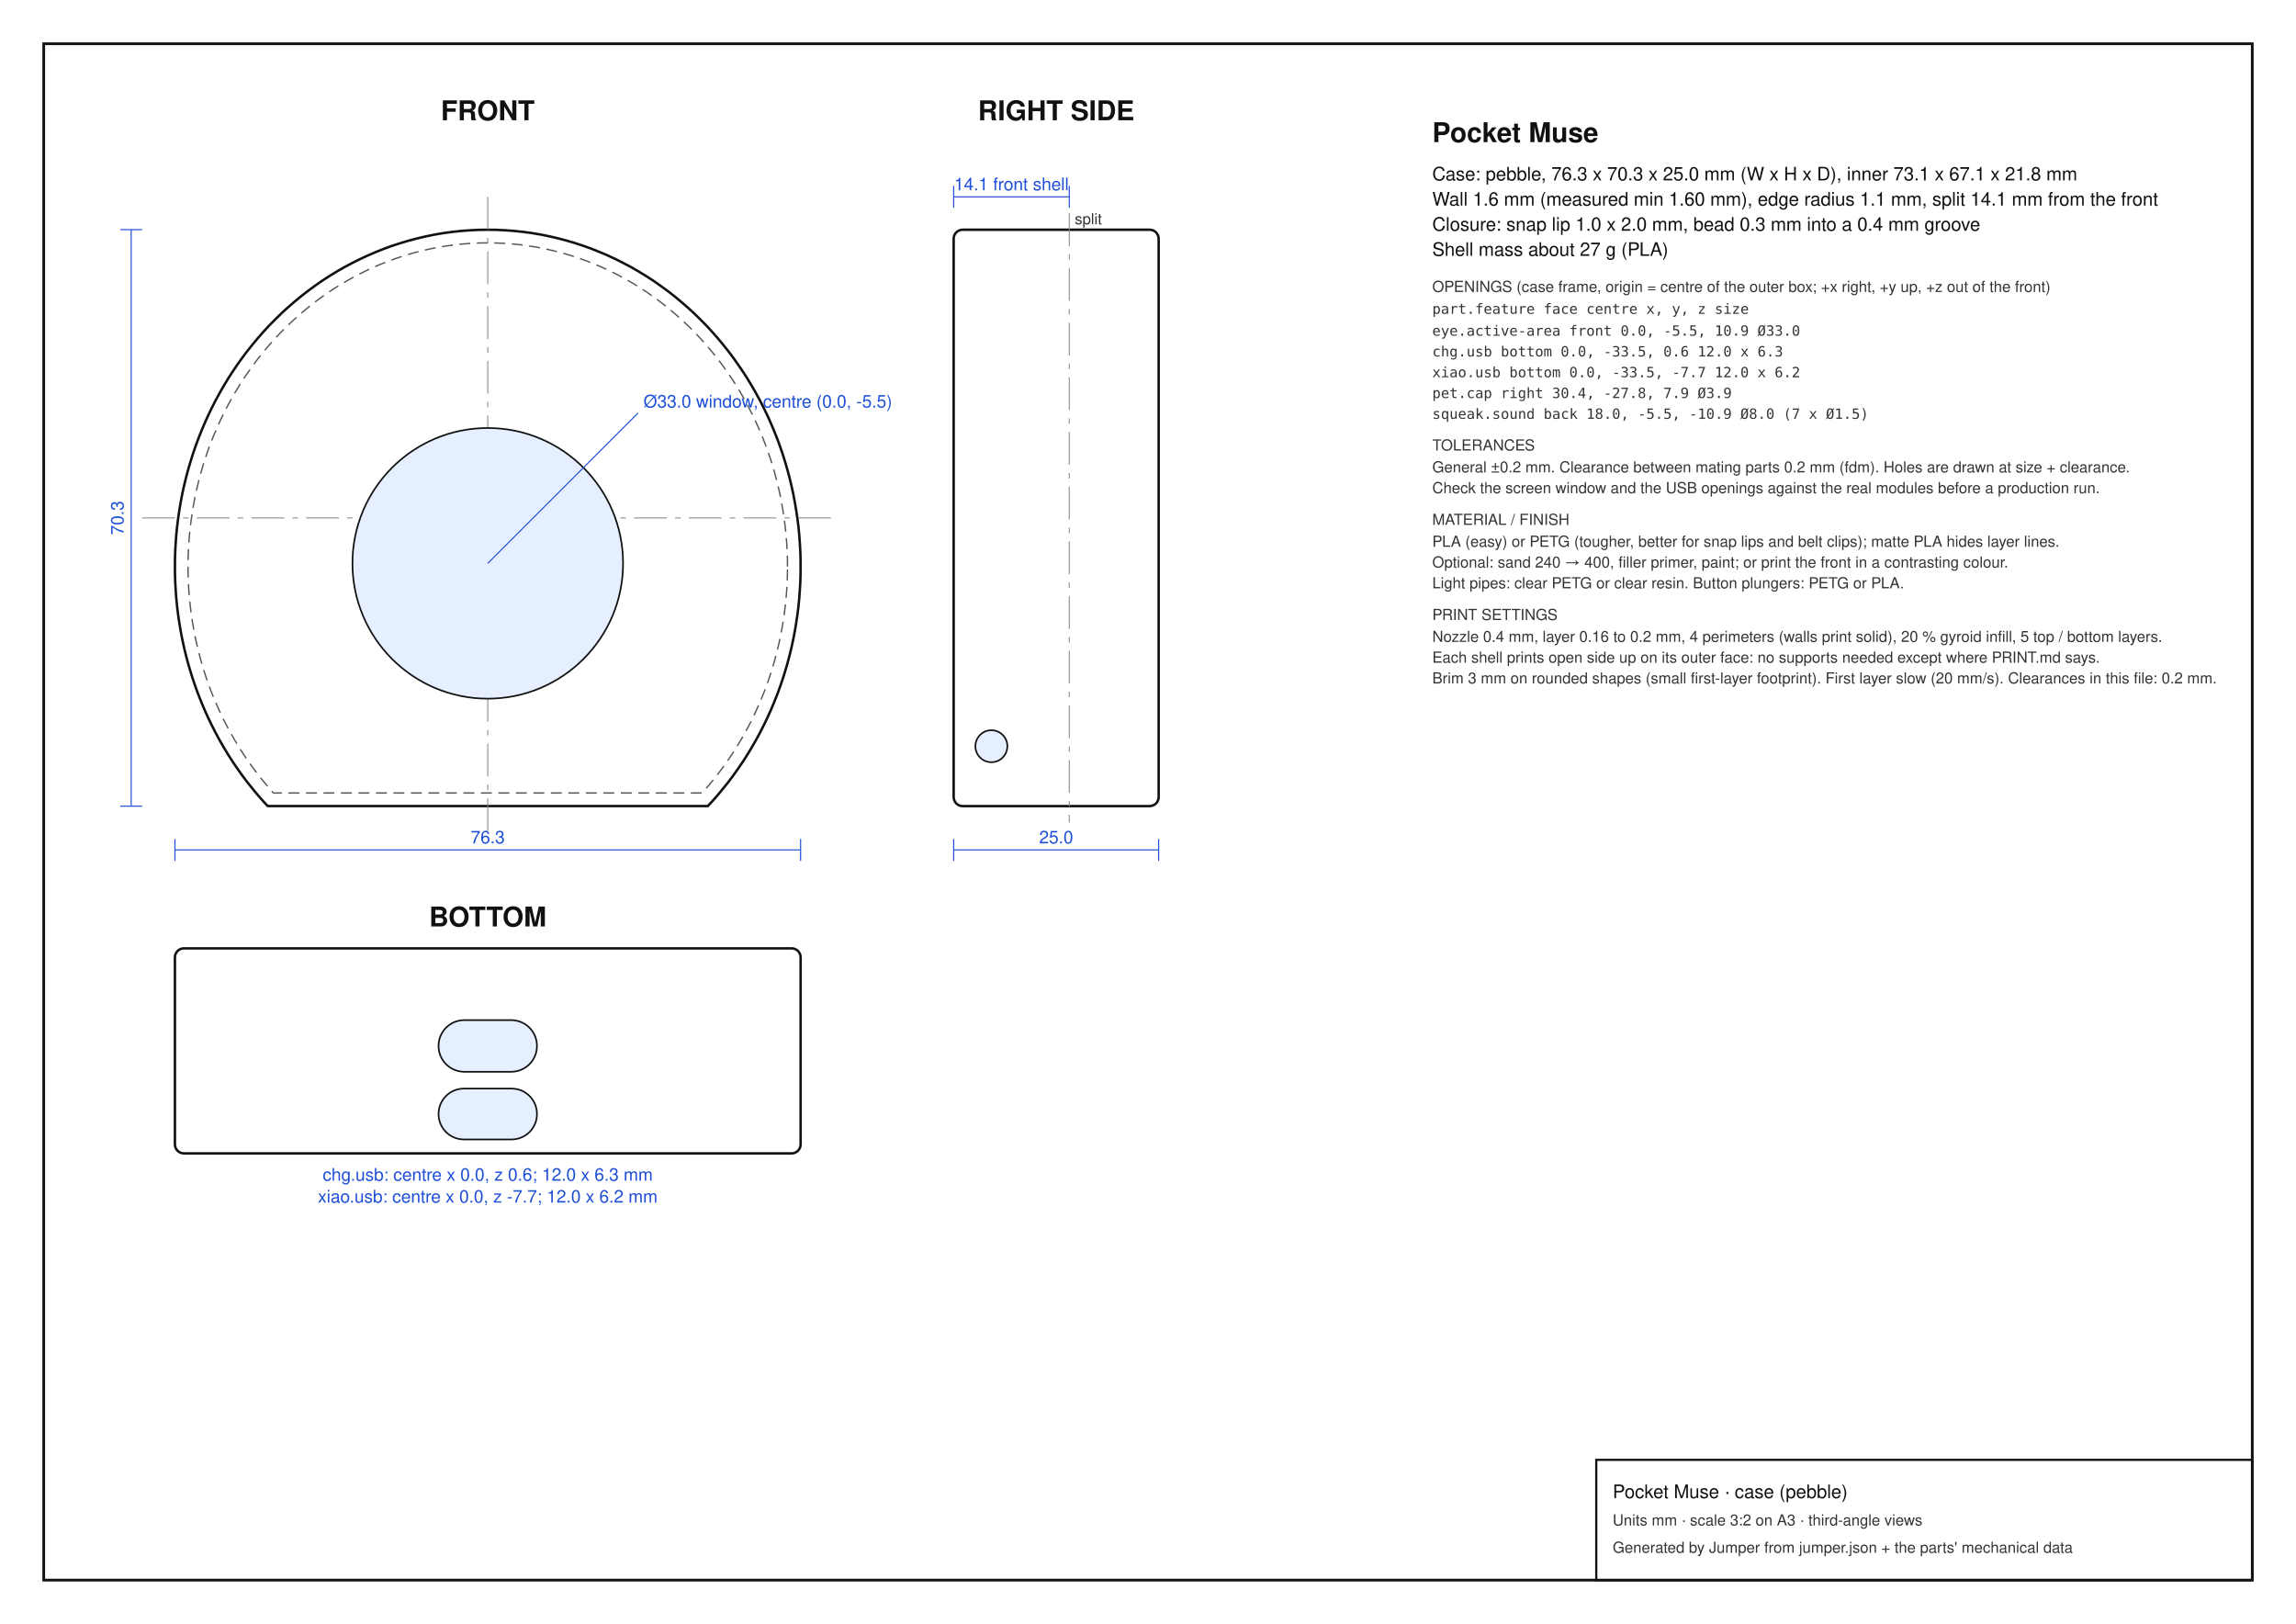
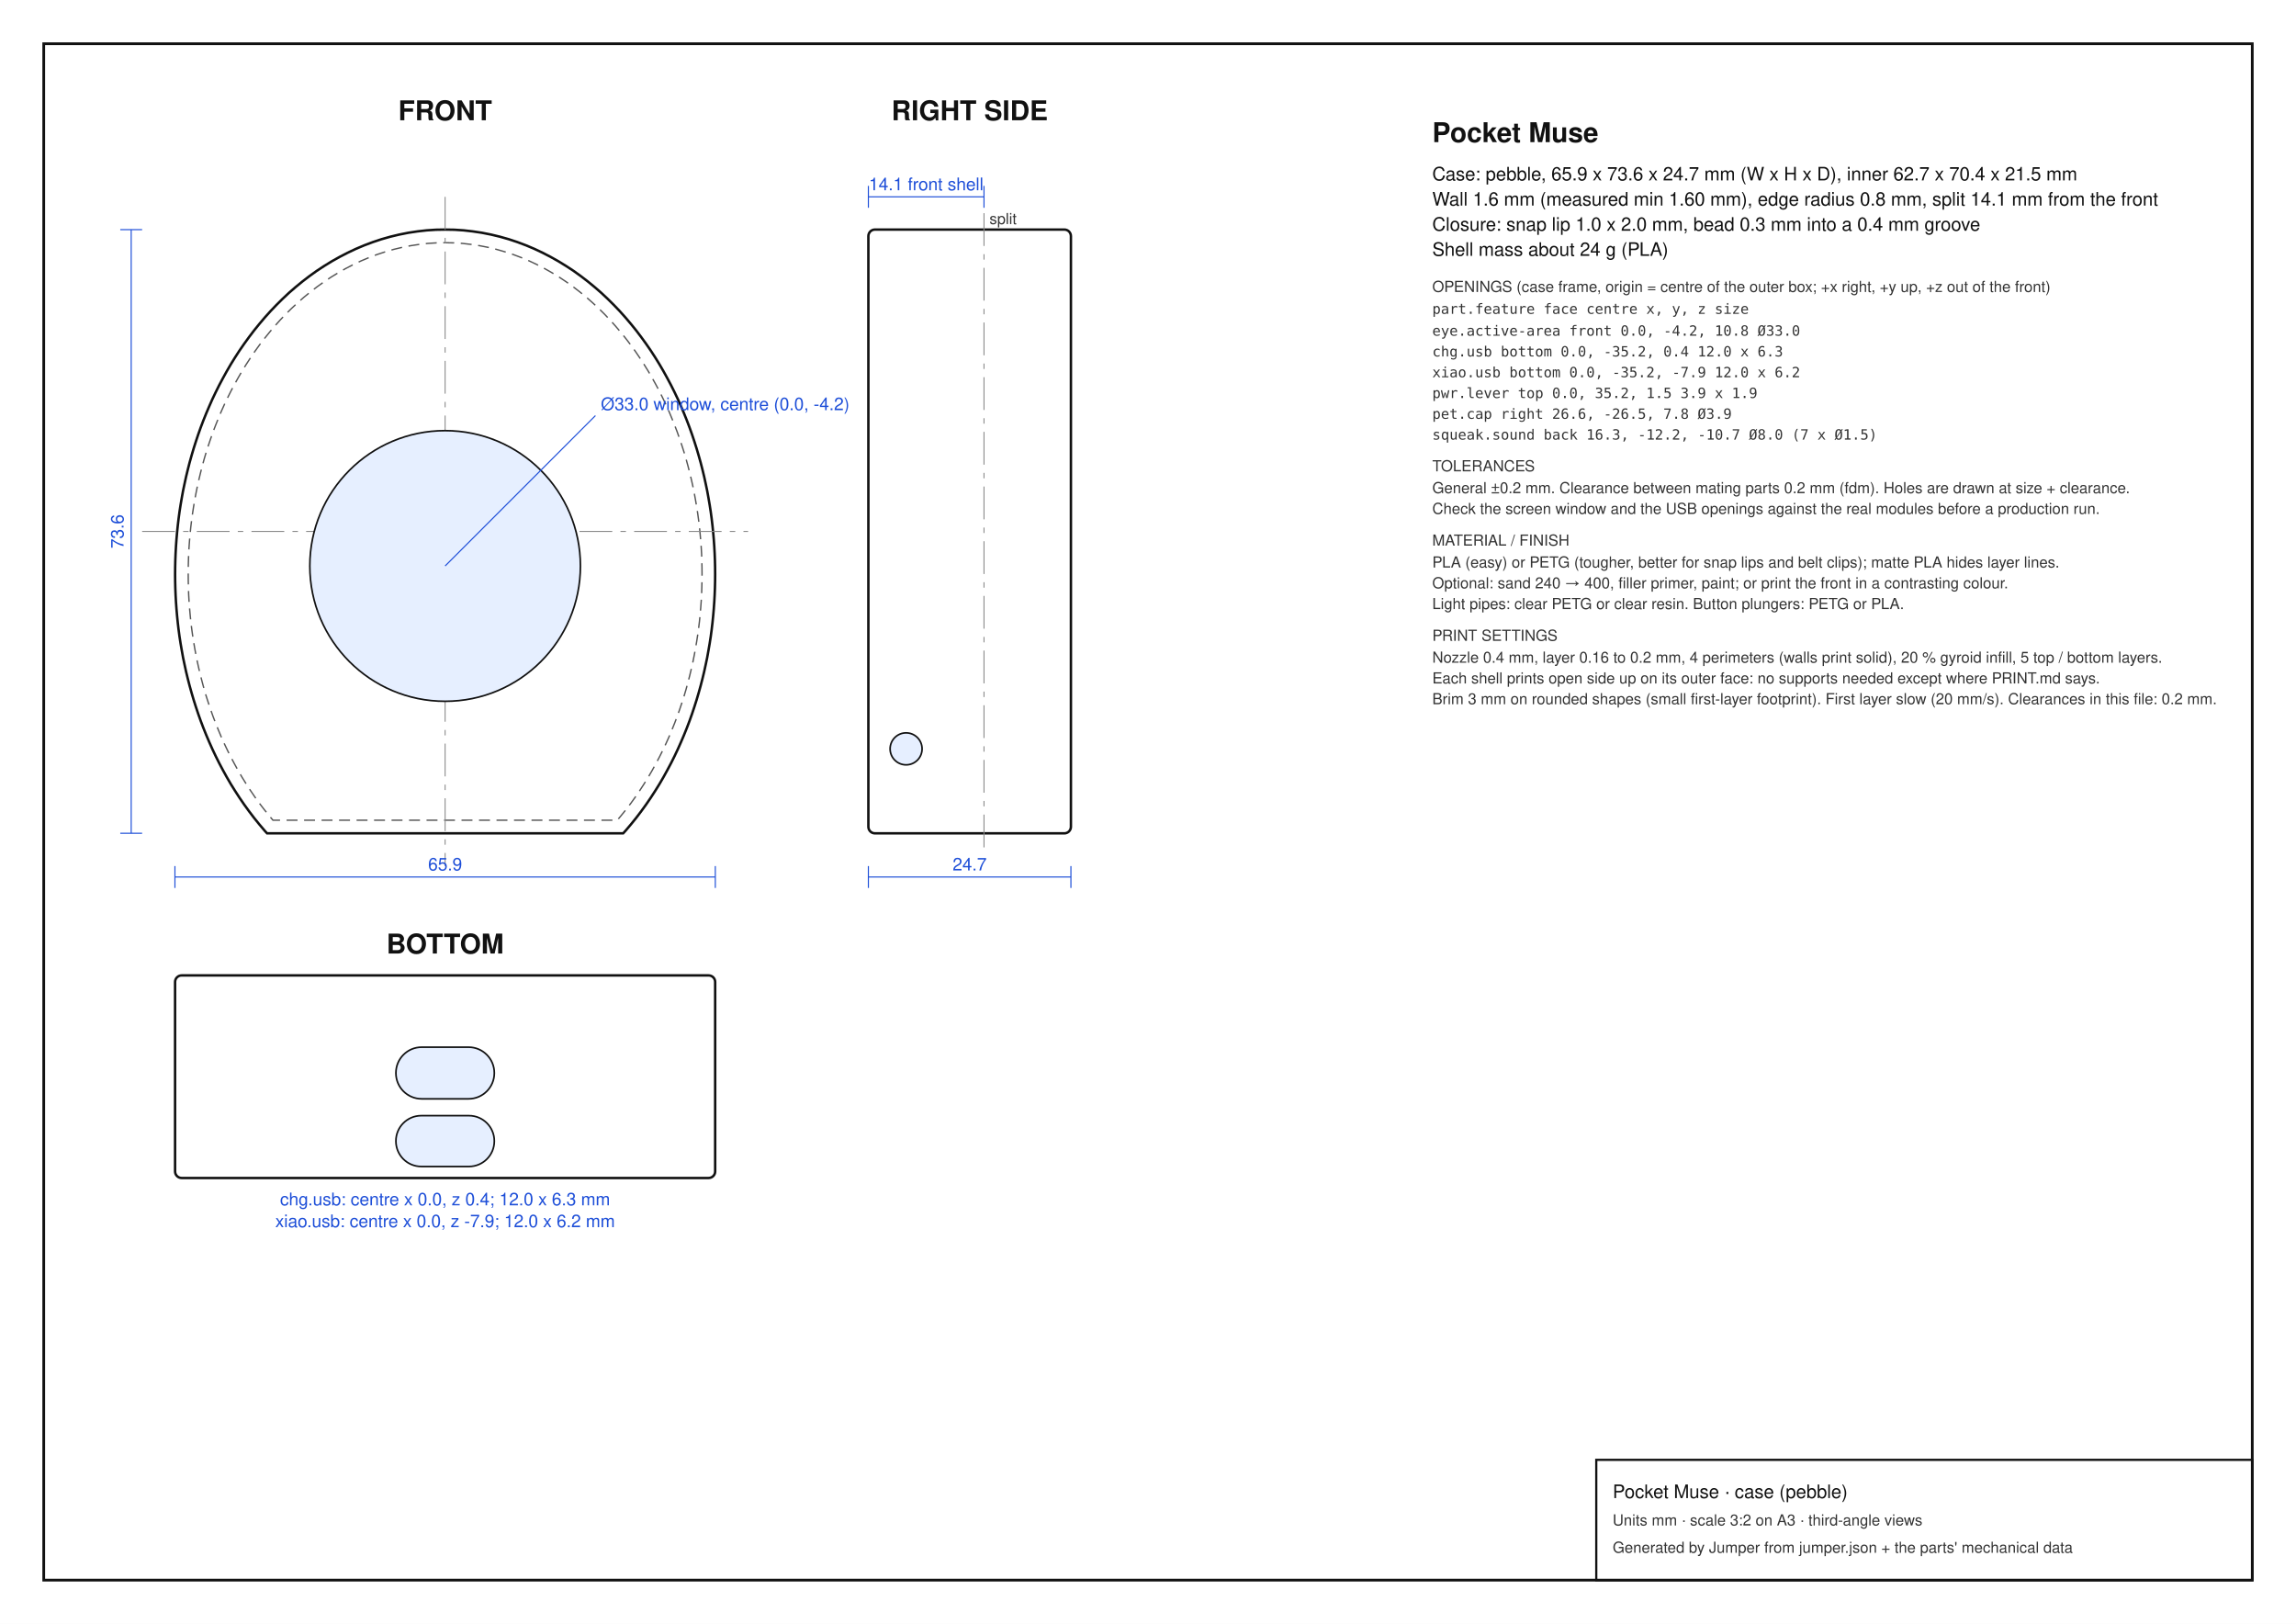
<svg xmlns="http://www.w3.org/2000/svg" width="420mm" height="297mm" viewBox="0 0 420 297" font-family="Helvetica, Arial, sans-serif">
  <rect x="0" y="0" width="420" height="297" fill="#fff" />
  <rect x="8" y="8" width="404" height="281" fill="none" stroke="#111" stroke-width="0.5" />
  <style>.o{fill:none;stroke:#111;stroke-width:0.45}.h{fill:none;stroke:#555;stroke-width:0.25;stroke-dasharray:2 1.2}.c{fill:none;stroke:#888;stroke-width:0.18;stroke-dasharray:6 1.5 1 1.5}.d{stroke:#1d4ed8;stroke-width:0.2;fill:none}.dt{fill:#1d4ed8;font-size:3.2px}.t{font-size:3.4px;fill:#111}.s{font-size:2.8px;fill:#333}.m{font-size:2.6px;fill:#333;font-family:Menlo,Consolas,monospace;white-space:pre}.b{font-size:5px;font-weight:bold;fill:#111}.op{fill:#e6efff;stroke:#111;stroke-width:0.3}</style>
-   <text class="b" x="89.225" y="22" text-anchor="middle">FRONT</text>
-   <polygon class="o" points="146.45,103.63 146.44,102.14 146.39,100.66 146.30,99.17 146.19,97.68 146.04,96.20 145.85,94.72 145.63,93.24 145.38,91.77 145.10,90.30 144.78,88.84 144.43,87.38 144.04,85.93 143.62,84.49 143.17,83.05 142.68,81.62 142.16,80.21 141.60,78.80 141.01,77.41 140.39,76.02 139.73,74.65 139.04,73.29 138.31,71.95 137.55,70.62 136.76,69.31 135.93,68.02 135.06,66.74 134.17,65.48 133.24,64.25 132.27,63.03 131.28,61.84 130.25,60.67 129.19,59.52 128.09,58.41 126.97,57.31 125.81,56.25 124.62,55.22 123.41,54.21 122.16,53.24 120.88,52.30 119.58,51.39 118.24,50.52 116.89,49.69 115.50,48.89 114.09,48.14 112.66,47.42 111.20,46.74 109.73,46.11 108.23,45.51 106.72,44.96 105.18,44.46 103.63,44.00 102.07,43.59 100.49,43.22 98.91,42.90 97.31,42.63 95.70,42.41 94.09,42.24 92.47,42.12 90.85,42.04 89.22,42.02 87.60,42.04 85.98,42.12 84.36,42.24 82.75,42.41 81.14,42.63 79.54,42.90 77.96,43.22 76.38,43.59 74.82,44.00 73.27,44.46 71.73,44.96 70.22,45.51 68.72,46.11 67.25,46.74 65.79,47.42 64.36,48.14 62.95,48.89 61.56,49.69 60.21,50.52 58.87,51.39 57.57,52.30 56.29,53.24 55.04,54.21 53.83,55.22 52.64,56.25 51.48,57.31 50.36,58.41 49.26,59.52 48.20,60.67 47.17,61.84 46.18,63.03 45.21,64.25 44.28,65.48 43.39,66.74 42.52,68.02 41.69,69.31 40.90,70.62 40.14,71.95 39.41,73.29 38.72,74.65 38.06,76.02 37.44,77.41 36.85,78.80 36.29,80.21 35.77,81.62 35.28,83.05 34.83,84.49 34.41,85.93 34.02,87.38 33.67,88.84 33.35,90.30 33.07,91.77 32.82,93.24 32.60,94.72 32.41,96.20 32.26,97.68 32.15,99.17 32.06,100.66 32.01,102.14 32.00,103.63 32.01,105.12 32.06,106.61 32.15,108.10 32.26,109.58 32.41,111.07 32.60,112.55 32.82,114.03 33.07,115.50 33.35,116.97 33.67,118.43 34.02,119.89 34.41,121.34 34.83,122.78 35.28,124.21 35.77,125.64 36.29,127.06 36.85,128.46 37.44,129.86 38.06,131.24 38.72,132.61 39.41,133.97 40.14,135.32 40.90,136.64 41.69,137.95 42.52,139.25 43.39,140.53 44.28,141.78 45.21,143.02 46.18,144.23 47.17,145.43 48.20,146.60 48.98,147.43 129.47,147.43 130.25,146.60 131.28,145.43 132.27,144.23 133.24,143.02 134.17,141.78 135.06,140.53 135.93,139.25 136.76,137.95 137.55,136.64 138.31,135.32 139.04,133.97 139.73,132.61 140.39,131.24 141.01,129.86 141.60,128.46 142.16,127.06 142.68,125.64 143.17,124.21 143.62,122.78 144.04,121.34 144.43,119.89 144.78,118.43 145.10,116.97 145.38,115.50 145.63,114.03 145.85,112.55 146.04,111.07 146.19,109.58 146.30,108.10 146.39,106.61 146.44,105.12" />
-   <polygon class="h" points="144.05,103.63 144.04,102.20 143.99,100.76 143.91,99.33 143.80,97.90 143.65,96.47 143.47,95.04 143.26,93.62 143.02,92.20 142.75,90.78 142.44,89.37 142.10,87.97 141.73,86.57 141.33,85.18 140.89,83.80 140.42,82.43 139.92,81.06 139.38,79.71 138.81,78.37 138.21,77.04 137.58,75.72 136.91,74.41 136.21,73.12 135.48,71.84 134.72,70.58 133.92,69.34 133.09,68.11 132.23,66.90 131.34,65.71 130.41,64.55 129.46,63.40 128.47,62.28 127.45,61.18 126.40,60.11 125.32,59.06 124.21,58.04 123.07,57.05 121.90,56.08 120.71,55.15 119.49,54.25 118.24,53.38 116.96,52.55 115.66,51.75 114.33,50.99 112.99,50.27 111.61,49.58 110.22,48.93 108.81,48.32 107.38,47.76 105.93,47.23 104.47,46.75 102.99,46.31 101.49,45.92 99.99,45.57 98.47,45.26 96.94,45.01 95.41,44.79 93.87,44.63 92.32,44.51 90.78,44.44 89.22,44.42 87.67,44.44 86.13,44.51 84.58,44.63 83.04,44.79 81.51,45.01 79.98,45.26 78.46,45.57 76.96,45.92 75.46,46.31 73.98,46.75 72.52,47.23 71.07,47.76 69.64,48.32 68.23,48.93 66.84,49.58 65.46,50.27 64.12,50.99 62.79,51.75 61.49,52.55 60.21,53.38 58.96,54.25 57.74,55.15 56.55,56.08 55.38,57.05 54.24,58.04 53.13,59.06 52.05,60.11 51.00,61.18 49.98,62.28 48.99,63.40 48.04,64.55 47.11,65.71 46.22,66.90 45.36,68.11 44.53,69.34 43.73,70.58 42.97,71.84 42.24,73.12 41.54,74.41 40.87,75.72 40.24,77.04 39.64,78.37 39.07,79.71 38.53,81.06 38.03,82.43 37.56,83.80 37.12,85.18 36.72,86.57 36.35,87.97 36.01,89.37 35.70,90.78 35.43,92.20 35.19,93.62 34.98,95.04 34.80,96.47 34.65,97.90 34.54,99.33 34.46,100.76 34.41,102.20 34.40,103.63 34.41,105.07 34.46,106.50 34.54,107.94 34.65,109.37 34.80,110.80 34.98,112.23 35.19,113.65 35.43,115.07 35.70,116.48 36.01,117.89 36.35,119.30 36.72,120.69 37.12,122.08 37.56,123.46 38.03,124.84 38.53,126.20 39.07,127.56 39.64,128.90 40.24,130.23 40.87,131.55 41.54,132.86 42.24,134.15 42.97,135.42 43.73,136.69 44.53,137.93 45.36,139.16 46.22,140.36 47.11,141.55 48.04,142.72 48.99,143.86 49.98,144.99 50.02,145.03 128.43,145.03 128.47,144.99 129.46,143.86 130.41,142.72 131.34,141.55 132.23,140.36 133.09,139.16 133.92,137.93 134.72,136.69 135.48,135.42 136.21,134.15 136.91,132.86 137.58,131.55 138.21,130.23 138.81,128.90 139.38,127.56 139.92,126.20 140.42,124.84 140.89,123.46 141.33,122.08 141.73,120.69 142.10,119.30 142.44,117.89 142.75,116.48 143.02,115.07 143.26,113.65 143.47,112.23 143.65,110.80 143.80,109.37 143.91,107.94 143.99,106.50 144.04,105.07" />
-   <line class="c" x1="26" y1="94.725" x2="152.45" y2="94.725" />
-   <line class="c" x1="89.225" y1="36" x2="89.225" y2="153.45" />
-   <circle class="op" cx="89.225" cy="103.033" r="24.75" />
-   <line class="d" x1="32" y1="155.45" x2="146.45" y2="155.45" />
-   <line class="d" x1="32" y1="153.45" x2="32" y2="157.45" />
-   <line class="d" x1="146.45" y1="153.45" x2="146.45" y2="157.45" />
-   <text class="dt" x="89.225" y="154.25" text-anchor="middle">76.3</text>
-   <line class="d" x1="24" y1="42" x2="24" y2="147.45" />
+   <text class="b" x="81.425" y="22" text-anchor="middle">FRONT</text>
+   <polygon class="o" points="130.82,105.01 130.81,103.75 130.78,102.48 130.73,101.21 130.66,99.94 130.57,98.67 130.46,97.40 130.33,96.13 130.18,94.85 130.01,93.58 129.81,92.30 129.59,91.02 129.36,89.75 129.09,88.47 128.81,87.18 128.50,85.90 128.17,84.61 127.81,83.33 127.43,82.04 127.02,80.75 126.59,79.46 126.13,78.17 125.64,76.88 125.12,75.59 124.57,74.30 124.00,73.01 123.39,71.73 122.75,70.45 122.07,69.17 121.37,67.90 120.63,66.63 119.85,65.37 119.04,64.12 118.19,62.89 117.30,61.66 116.38,60.45 115.41,59.25 114.41,58.07 113.37,56.91 112.28,55.77 111.16,54.66 110.00,53.57 108.79,52.52 107.55,51.50 106.26,50.51 104.94,49.56 103.57,48.66 102.17,47.80 100.73,46.99 99.26,46.23 97.76,45.52 96.22,44.87 94.65,44.28 93.06,43.75 91.44,43.29 89.81,42.90 88.15,42.57 86.48,42.32 84.80,42.13 83.12,42.02 81.43,41.99 79.73,42.02 78.05,42.13 76.37,42.32 74.70,42.57 73.04,42.90 71.41,43.29 69.79,43.75 68.20,44.28 66.63,44.87 65.09,45.52 63.59,46.23 62.12,46.99 60.68,47.80 59.28,48.66 57.91,49.56 56.59,50.51 55.30,51.50 54.06,52.52 52.85,53.57 51.69,54.66 50.57,55.77 49.48,56.91 48.44,58.07 47.44,59.25 46.47,60.45 45.55,61.66 44.66,62.89 43.81,64.12 43.00,65.37 42.22,66.63 41.48,67.90 40.78,69.17 40.10,70.45 39.46,71.73 38.85,73.01 38.28,74.30 37.73,75.59 37.21,76.88 36.72,78.17 36.26,79.46 35.83,80.75 35.42,82.04 35.04,83.33 34.68,84.61 34.35,85.90 34.04,87.18 33.76,88.47 33.49,89.75 33.26,91.02 33.04,92.30 32.84,93.58 32.67,94.85 32.52,96.13 32.39,97.40 32.28,98.67 32.19,99.94 32.12,101.21 32.07,102.48 32.04,103.75 32.03,105.01 32.04,106.28 32.07,107.55 32.12,108.82 32.19,110.09 32.28,111.36 32.39,112.63 32.52,113.90 32.67,115.18 32.84,116.45 33.04,117.73 33.26,119.00 33.49,120.28 33.76,121.56 34.04,122.85 34.35,124.13 34.68,125.41 35.04,126.70 35.42,127.99 35.83,129.28 36.26,130.57 36.72,131.86 37.21,133.15 37.73,134.44 38.28,135.73 38.85,137.01 39.46,138.30 40.10,139.58 40.78,140.86 41.48,142.13 42.22,143.40 43.00,144.65 43.81,145.90 44.66,147.14 45.55,148.37 46.47,149.58 47.44,150.78 48.44,151.96 48.85,152.41 114.00,152.41 114.41,151.96 115.41,150.78 116.38,149.58 117.30,148.37 118.19,147.14 119.04,145.90 119.85,144.65 120.63,143.40 121.37,142.13 122.07,140.86 122.75,139.58 123.39,138.30 124.00,137.01 124.57,135.73 125.12,134.44 125.64,133.15 126.13,131.86 126.59,130.57 127.02,129.28 127.43,127.99 127.81,126.70 128.17,125.41 128.50,124.13 128.81,122.85 129.09,121.56 129.36,120.28 129.59,119.00 129.81,117.73 130.01,116.45 130.18,115.18 130.33,113.90 130.46,112.63 130.57,111.36 130.66,110.09 130.73,108.82 130.78,107.55 130.81,106.28" />
+   <polygon class="h" points="128.42,105.01 128.41,103.78 128.38,102.55 128.34,101.32 128.27,100.09 128.18,98.86 128.07,97.63 127.95,96.39 127.80,95.16 127.63,93.92 127.44,92.68 127.23,91.45 127.00,90.21 126.75,88.96 126.47,87.72 126.17,86.48 125.85,85.23 125.51,83.99 125.14,82.74 124.74,81.49 124.32,80.25 123.88,79.00 123.40,77.75 122.90,76.51 122.38,75.26 121.82,74.02 121.23,72.78 120.61,71.54 119.96,70.31 119.28,69.09 118.57,67.87 117.82,66.66 117.04,65.46 116.23,64.27 115.38,63.09 114.49,61.93 113.56,60.78 112.60,59.65 111.61,58.54 110.57,57.45 109.50,56.39 108.39,55.36 107.24,54.35 106.05,53.38 104.83,52.44 103.57,51.54 102.28,50.68 100.95,49.87 99.59,49.10 98.20,48.38 96.78,47.71 95.33,47.10 93.85,46.54 92.35,46.05 90.83,45.61 89.29,45.24 87.74,44.94 86.17,44.70 84.60,44.52 83.01,44.42 81.43,44.39 79.84,44.42 78.25,44.52 76.68,44.70 75.11,44.94 73.56,45.24 72.02,45.61 70.50,46.05 69.00,46.54 67.52,47.10 66.07,47.71 64.65,48.38 63.26,49.10 61.90,49.87 60.57,50.68 59.28,51.54 58.02,52.44 56.80,53.38 55.61,54.35 54.46,55.36 53.35,56.39 52.28,57.45 51.24,58.54 50.25,59.65 49.29,60.78 48.36,61.93 47.47,63.09 46.62,64.27 45.81,65.46 45.03,66.66 44.28,67.87 43.57,69.09 42.89,70.31 42.24,71.54 41.62,72.78 41.03,74.02 40.47,75.26 39.95,76.51 39.45,77.75 38.97,79.00 38.53,80.25 38.11,81.49 37.71,82.74 37.34,83.99 37.00,85.23 36.68,86.48 36.38,87.72 36.10,88.96 35.85,90.21 35.62,91.45 35.41,92.68 35.22,93.92 35.05,95.16 34.90,96.39 34.78,97.63 34.67,98.86 34.58,100.09 34.51,101.32 34.47,102.55 34.44,103.78 34.43,105.01 34.44,106.24 34.47,107.48 34.51,108.71 34.58,109.94 34.67,111.17 34.78,112.40 34.90,113.64 35.05,114.87 35.22,116.11 35.41,117.34 35.62,118.58 35.85,119.82 36.10,121.06 36.38,122.31 36.68,123.55 37.00,124.79 37.34,126.04 37.71,127.29 38.11,128.53 38.53,129.78 38.97,131.03 39.45,132.28 39.95,133.52 40.47,134.77 41.03,136.01 41.62,137.25 42.24,138.48 42.89,139.71 43.57,140.94 44.28,142.16 45.03,143.37 45.81,144.57 46.62,145.76 47.47,146.94 48.36,148.10 49.29,149.25 49.93,150.01 112.92,150.01 113.56,149.25 114.49,148.10 115.38,146.94 116.23,145.76 117.04,144.57 117.82,143.37 118.57,142.16 119.28,140.94 119.96,139.71 120.61,138.48 121.23,137.25 121.82,136.01 122.38,134.77 122.90,133.52 123.40,132.28 123.88,131.03 124.32,129.78 124.74,128.53 125.14,127.29 125.51,126.04 125.85,124.79 126.17,123.55 126.47,122.31 126.75,121.06 127.00,119.82 127.23,118.58 127.44,117.34 127.63,116.11 127.80,114.87 127.95,113.64 128.07,112.40 128.18,111.17 128.27,109.94 128.34,108.71 128.38,107.48 128.41,106.24" />
+   <line class="c" x1="26" y1="97.2" x2="136.85" y2="97.2" />
+   <line class="c" x1="81.425" y1="36" x2="81.425" y2="158.4" />
+   <circle class="op" cx="81.425" cy="103.514" r="24.75" />
+   <line class="d" x1="32" y1="160.4" x2="130.85" y2="160.4" />
+   <line class="d" x1="32" y1="158.4" x2="32" y2="162.4" />
+   <line class="d" x1="130.85" y1="158.4" x2="130.85" y2="162.4" />
+   <text class="dt" x="81.425" y="159.2" text-anchor="middle">65.9</text>
+   <line class="d" x1="24" y1="42" x2="24" y2="152.4" />
  <line class="d" x1="22" y1="42" x2="26" y2="42" />
-   <line class="d" x1="22" y1="147.45" x2="26" y2="147.45" />
-   <text class="dt" x="22.6" y="94.725" text-anchor="middle" transform="rotate(-90 22.6 94.725)">70.3</text>
-   <line class="d" x1="89.225" y1="103.033" x2="116.726" y2="75.532" />
-   <text class="dt" x="117.726" y="74.532">Ø33.0 window, centre (0.0, -5.5)</text>
-   <text class="b" x="193.2" y="22" text-anchor="middle">RIGHT SIDE</text>
-   <rect class="o" x="174.45" y="42.017" width="37.5" height="105.416" rx="1.65" />
-   <line class="c" x1="195.6" y1="39.017" x2="195.6" y2="150.433" />
-   <text class="s" x="196.6" y="41.017">split</text>
-   <circle class="op" cx="181.35" cy="136.483" r="2.925" />
-   <line class="d" x1="174.45" y1="155.45" x2="211.95" y2="155.45" />
-   <line class="d" x1="174.45" y1="153.45" x2="174.45" y2="157.45" />
-   <line class="d" x1="211.95" y1="153.45" x2="211.95" y2="157.45" />
-   <text class="dt" x="193.2" y="154.25" text-anchor="middle">25.0</text>
-   <line class="d" x1="174.45" y1="36" x2="195.6" y2="36" />
-   <line class="d" x1="174.45" y1="34" x2="174.45" y2="38" />
-   <line class="d" x1="195.6" y1="34" x2="195.6" y2="38" />
-   <text class="dt" x="185.025" y="34.8" text-anchor="middle">14.1 front shell</text>
-   <text class="b" x="89.225" y="169.45" text-anchor="middle">BOTTOM</text>
-   <rect class="o" x="31.996" y="173.45" width="114.459" height="37.5" rx="1.65" />
-   <rect class="op" x="80.225" y="186.575" width="18" height="9.45" rx="4.71" />
-   <rect class="op" x="80.225" y="199.1" width="18" height="9.3" rx="4.635" />
-   <text class="dt" x="89.225" y="215.95" text-anchor="middle">chg.usb: centre x 0.0, z 0.6; 12.0 x 6.3 mm</text>
-   <text class="dt" x="89.225" y="219.95" text-anchor="middle">xiao.usb: centre x 0.0, z -7.7; 12.0 x 6.2 mm</text>
+   <line class="d" x1="22" y1="152.4" x2="26" y2="152.4" />
+   <text class="dt" x="22.6" y="97.2" text-anchor="middle" transform="rotate(-90 22.6 97.2)">73.6</text>
+   <line class="d" x1="81.425" y1="103.514" x2="108.926" y2="76.013" />
+   <text class="dt" x="109.926" y="75.013">Ø33.0 window, centre (0.0, -4.2)</text>
+   <text class="b" x="177.375" y="22" text-anchor="middle">RIGHT SIDE</text>
+   <rect class="o" x="158.85" y="41.986" width="37.05" height="110.428" rx="1.2" />
+   <line class="c" x1="180" y1="38.986" x2="180" y2="155.414" />
+   <text class="s" x="181" y="40.986">split</text>
+   <circle class="op" cx="165.75" cy="136.964" r="2.925" />
+   <line class="d" x1="158.85" y1="160.4" x2="195.9" y2="160.4" />
+   <line class="d" x1="158.85" y1="158.4" x2="158.85" y2="162.4" />
+   <line class="d" x1="195.9" y1="158.4" x2="195.9" y2="162.4" />
+   <text class="dt" x="177.375" y="159.2" text-anchor="middle">24.7</text>
+   <line class="d" x1="158.85" y1="36" x2="180" y2="36" />
+   <line class="d" x1="158.85" y1="34" x2="158.85" y2="38" />
+   <line class="d" x1="180" y1="34" x2="180" y2="38" />
+   <text class="dt" x="169.425" y="34.8" text-anchor="middle">14.1 front shell</text>
+   <text class="b" x="81.425" y="174.4" text-anchor="middle">BOTTOM</text>
+   <rect class="o" x="32.026" y="178.4" width="98.797" height="37.05" rx="1.2" />
+   <rect class="op" x="72.425" y="191.525" width="18" height="9.45" rx="4.71" />
+   <rect class="op" x="72.425" y="204.05" width="18" height="9.3" rx="4.635" />
+   <text class="dt" x="81.425" y="220.45" text-anchor="middle">chg.usb: centre x 0.0, z 0.4; 12.0 x 6.3 mm</text>
+   <text class="dt" x="81.425" y="224.45" text-anchor="middle">xiao.usb: centre x 0.0, z -7.9; 12.0 x 6.2 mm</text>
  <text class="b" x="262" y="26">Pocket Muse</text>
-   <text class="t" x="262" y="33">Case: pebble, 76.3 x 70.3 x 25.0 mm (W x H x D), inner 73.1 x 67.1 x 21.8 mm</text>
-   <text class="t" x="262" y="37.6">Wall 1.6 mm (measured min 1.60 mm), edge radius 1.1 mm, split 14.1 mm from the front</text>
+   <text class="t" x="262" y="33">Case: pebble, 65.9 x 73.6 x 24.7 mm (W x H x D), inner 62.7 x 70.4 x 21.5 mm</text>
+   <text class="t" x="262" y="37.6">Wall 1.6 mm (measured min 1.60 mm), edge radius 0.8 mm, split 14.1 mm from the front</text>
  <text class="t" x="262" y="42.2">Closure: snap lip 1.0 x 2.0 mm, bead 0.3 mm into a 0.4 mm groove</text>
-   <text class="t" x="262" y="46.8">Shell mass about 27 g (PLA)</text>
+   <text class="t" x="262" y="46.8">Shell mass about 24 g (PLA)</text>
  <text class="s" x="262" y="53.4">OPENINGS (case frame, origin = centre of the outer box; +x right, +y up, +z out of the front)</text>
  <text class="m" x="262" y="57.4">part.feature            face     centre x, y, z          size</text>
-   <text class="m" x="262" y="61.4">eye.active-area         front    0.0, -5.5, 10.9         Ø33.0</text>
-   <text class="m" x="262" y="65.2">chg.usb                 bottom   0.0, -33.5, 0.6         12.0 x 6.3</text>
-   <text class="m" x="262" y="69">xiao.usb                bottom   0.0, -33.5, -7.7        12.0 x 6.2</text>
-   <text class="m" x="262" y="72.8">pet.cap                 right    30.4, -27.8, 7.9        Ø3.9</text>
-   <text class="m" x="262" y="76.6">squeak.sound            back     18.0, -5.5, -10.9       Ø8.0 (7 x Ø1.5)</text>
-   <text class="s" x="262" y="82.4">TOLERANCES</text>
-   <text class="s" x="262" y="86.4">General ±0.2 mm. Clearance between mating parts 0.2 mm (fdm). Holes are drawn at size + clearance.</text>
-   <text class="s" x="262" y="90.2">Check the screen window and the USB openings against the real modules before a production run.</text>
-   <text class="s" x="262" y="96">MATERIAL / FINISH</text>
-   <text class="s" x="262" y="100">PLA (easy) or PETG (tougher, better for snap lips and belt clips); matte PLA hides layer lines.</text>
-   <text class="s" x="262" y="103.8">Optional: sand 240 → 400, filler primer, paint; or print the front in a contrasting colour.</text>
-   <text class="s" x="262" y="107.6">Light pipes: clear PETG or clear resin. Button plungers: PETG or PLA.</text>
-   <text class="s" x="262" y="113.4">PRINT SETTINGS</text>
-   <text class="s" x="262" y="117.4">Nozzle 0.4 mm, layer 0.16 to 0.2 mm, 4 perimeters (walls print solid), 20 % gyroid infill, 5 top / bottom layers.</text>
-   <text class="s" x="262" y="121.2">Each shell prints open side up on its outer face: no supports needed except where PRINT.md says.</text>
-   <text class="s" x="262" y="125">Brim 3 mm on rounded shapes (small first-layer footprint). First layer slow (20 mm/s). Clearances in this file: 0.2 mm.</text>
+   <text class="m" x="262" y="61.4">eye.active-area         front    0.0, -4.2, 10.8         Ø33.0</text>
+   <text class="m" x="262" y="65.2">chg.usb                 bottom   0.0, -35.2, 0.4         12.0 x 6.3</text>
+   <text class="m" x="262" y="69">xiao.usb                bottom   0.0, -35.2, -7.9        12.0 x 6.2</text>
+   <text class="m" x="262" y="72.8">pwr.lever               top      0.0, 35.2, 1.5          3.9 x 1.9</text>
+   <text class="m" x="262" y="76.6">pet.cap                 right    26.6, -26.5, 7.8        Ø3.9</text>
+   <text class="m" x="262" y="80.4">squeak.sound            back     16.3, -12.2, -10.7      Ø8.0 (7 x Ø1.5)</text>
+   <text class="s" x="262" y="86.2">TOLERANCES</text>
+   <text class="s" x="262" y="90.2">General ±0.2 mm. Clearance between mating parts 0.2 mm (fdm). Holes are drawn at size + clearance.</text>
+   <text class="s" x="262" y="94">Check the screen window and the USB openings against the real modules before a production run.</text>
+   <text class="s" x="262" y="99.8">MATERIAL / FINISH</text>
+   <text class="s" x="262" y="103.8">PLA (easy) or PETG (tougher, better for snap lips and belt clips); matte PLA hides layer lines.</text>
+   <text class="s" x="262" y="107.6">Optional: sand 240 → 400, filler primer, paint; or print the front in a contrasting colour.</text>
+   <text class="s" x="262" y="111.4">Light pipes: clear PETG or clear resin. Button plungers: PETG or PLA.</text>
+   <text class="s" x="262" y="117.2">PRINT SETTINGS</text>
+   <text class="s" x="262" y="121.2">Nozzle 0.4 mm, layer 0.16 to 0.2 mm, 4 perimeters (walls print solid), 20 % gyroid infill, 5 top / bottom layers.</text>
+   <text class="s" x="262" y="125">Each shell prints open side up on its outer face: no supports needed except where PRINT.md says.</text>
+   <text class="s" x="262" y="128.8">Brim 3 mm on rounded shapes (small first-layer footprint). First layer slow (20 mm/s). Clearances in this file: 0.2 mm.</text>
  <rect x="292" y="267" width="120" height="22" fill="none" stroke="#111" stroke-width="0.4" />
  <text class="t" x="295" y="274">Pocket Muse · case (pebble)</text>
  <text class="s" x="295" y="279">Units mm · scale 3:2 on A3 · third-angle views</text>
  <text class="s" x="295" y="284">Generated by Jumper from jumper.json + the parts' mechanical data</text>
</svg>
